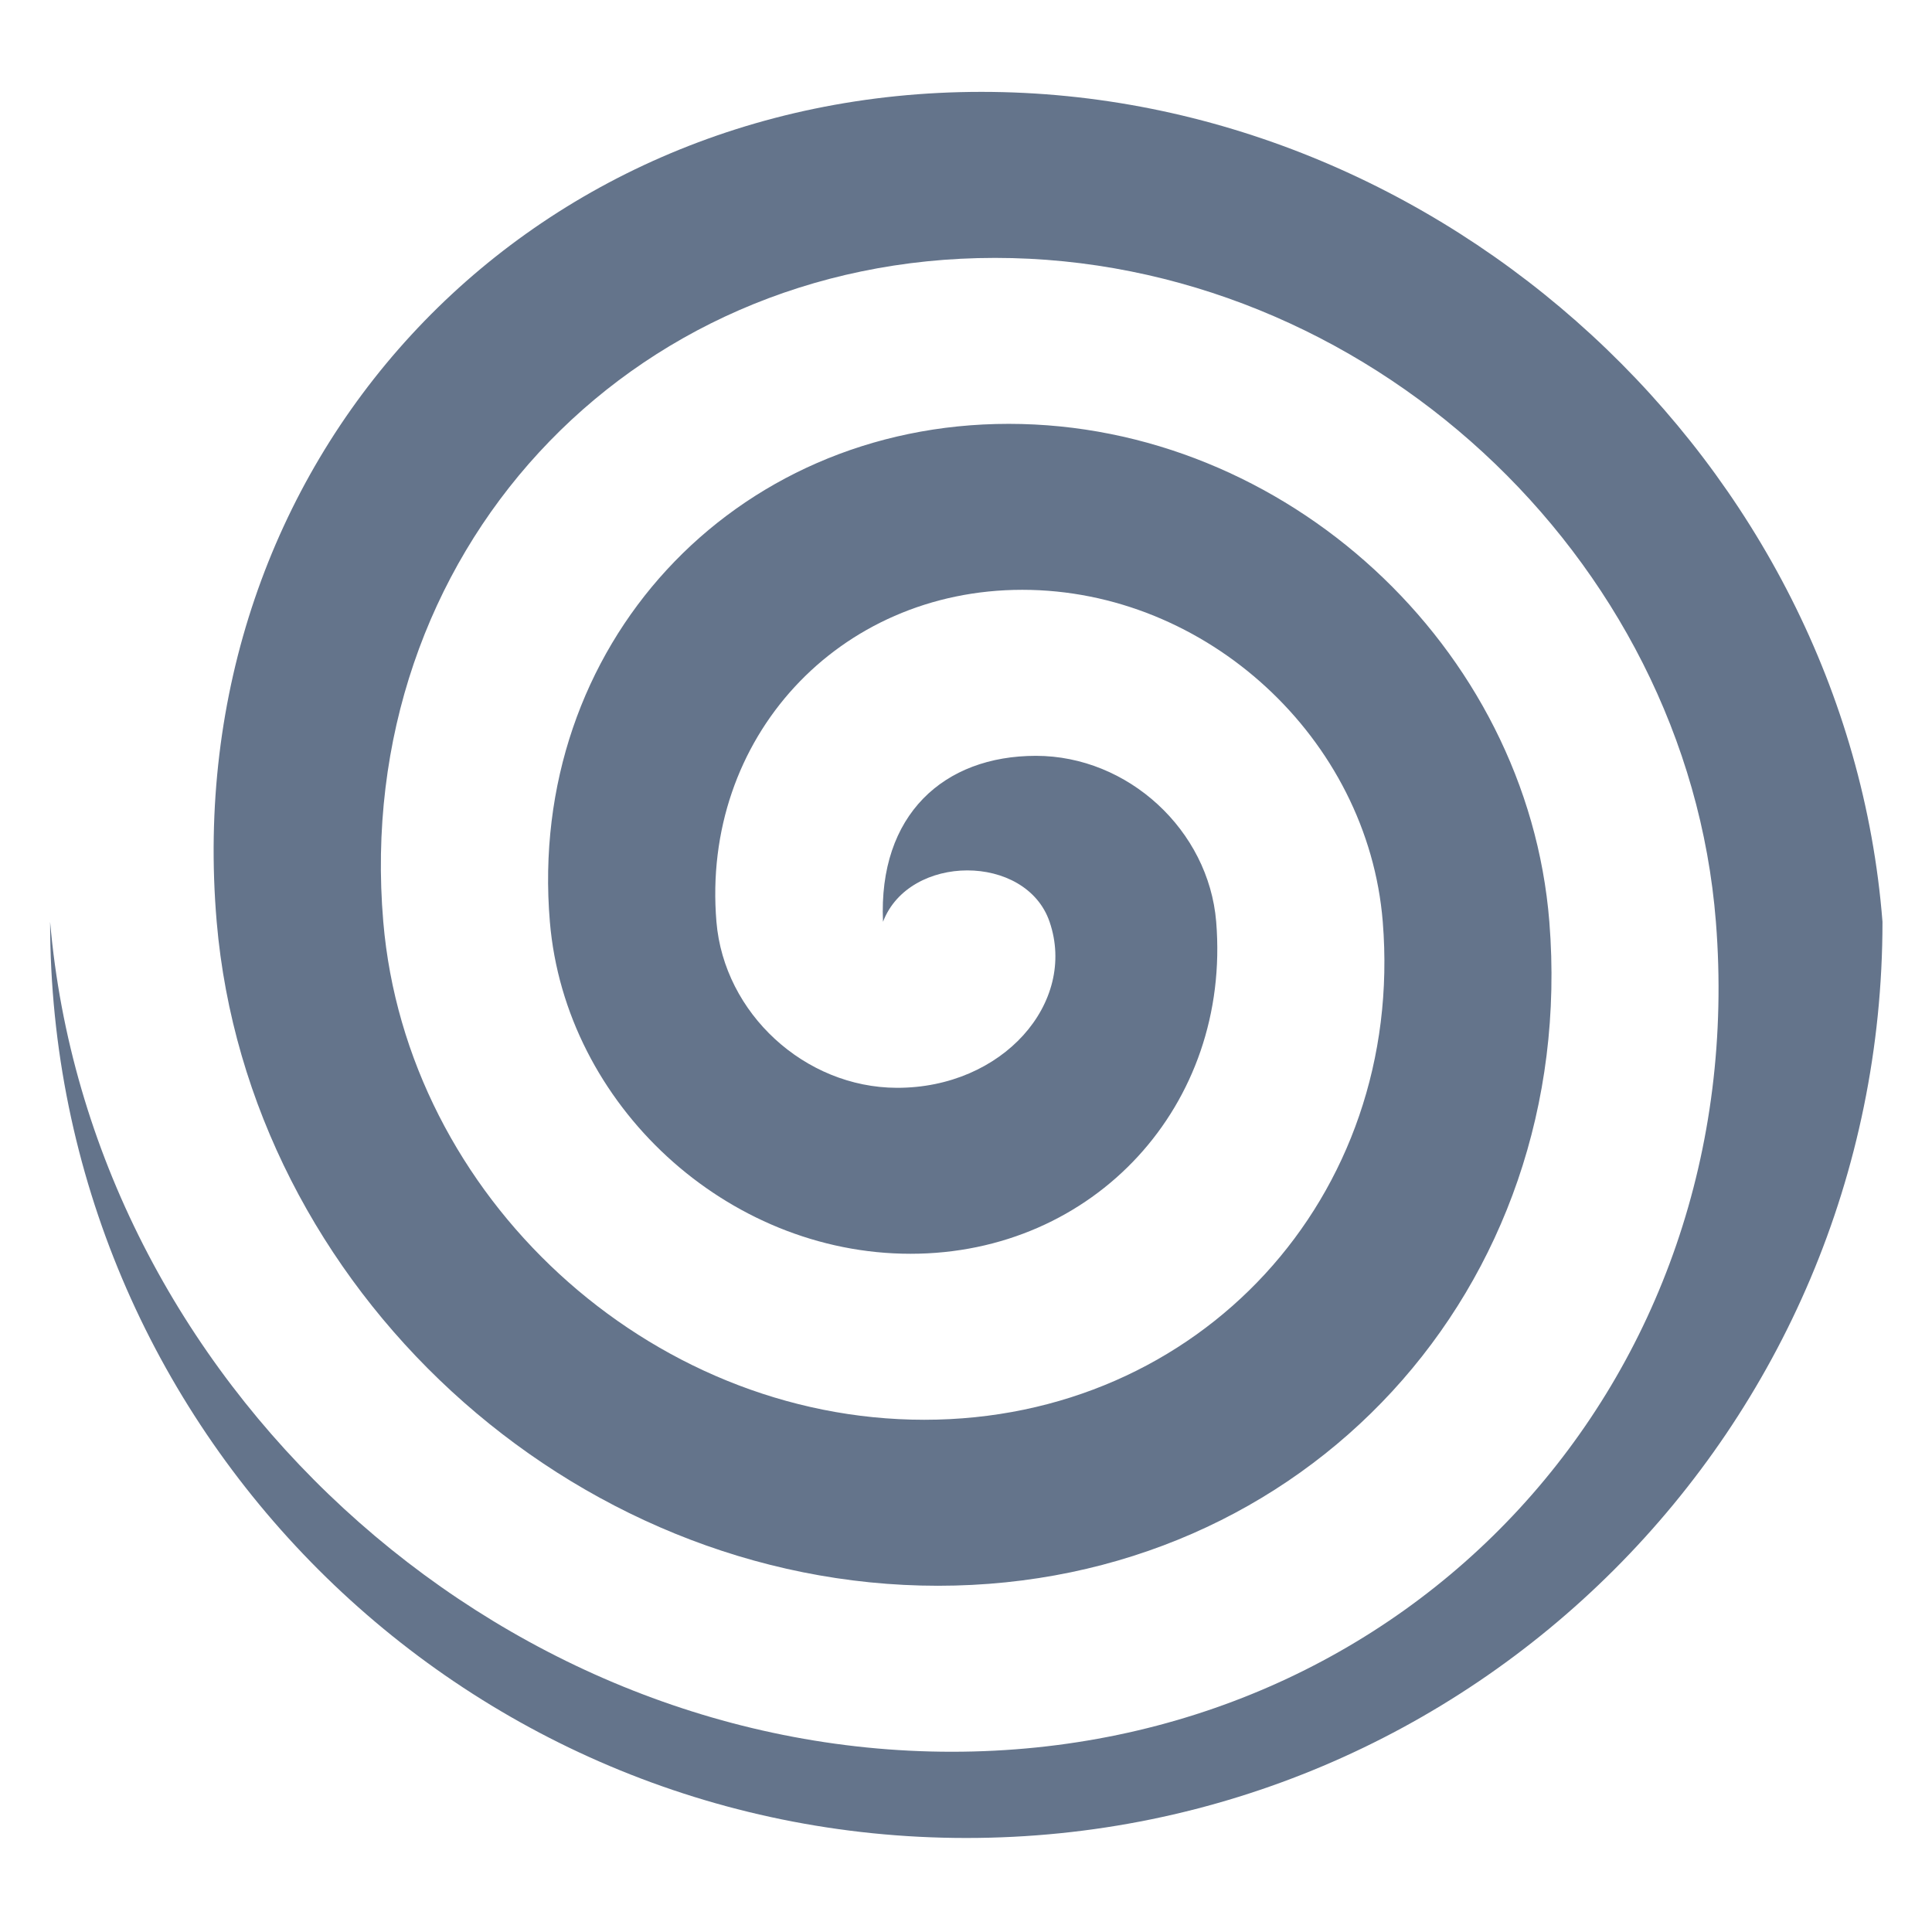
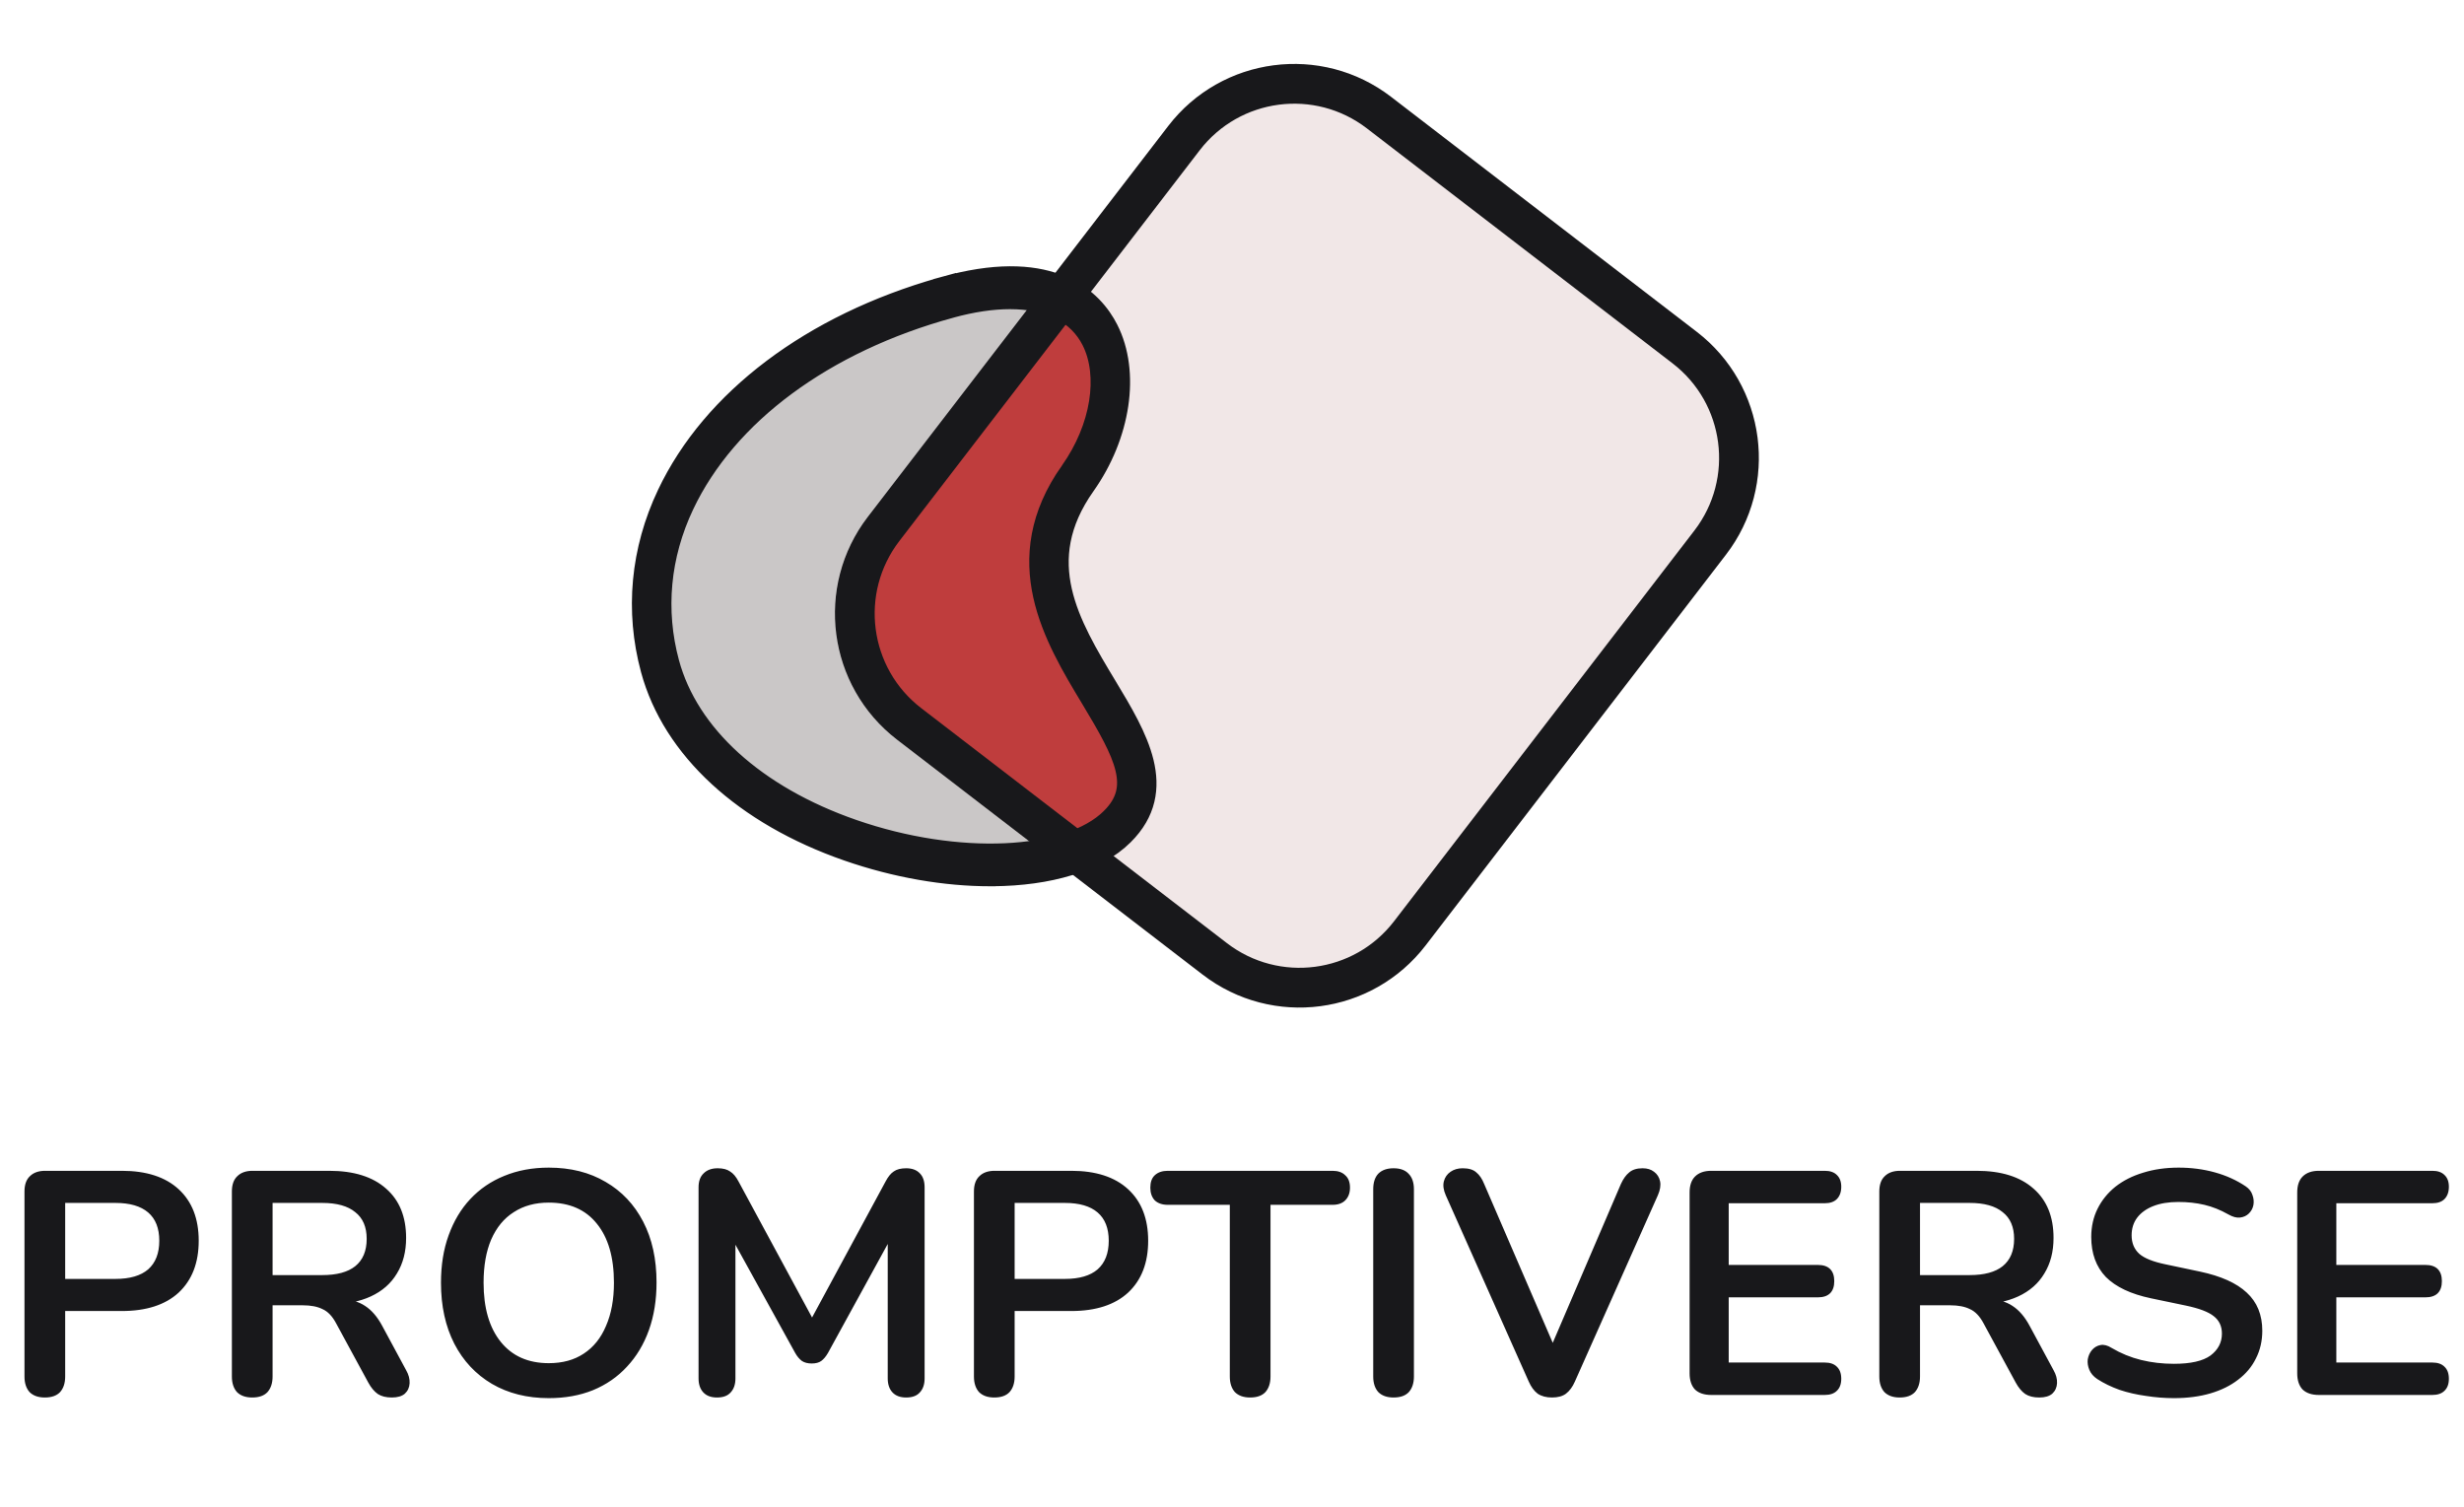
- <svg xmlns="http://www.w3.org/2000/svg" width="694" height="694" viewBox="0 0 694 694" fill="none">
-   <path d="M327.077 450.371C261.077 450.371 203.067 396.98 197.52 331.12C189.192 232.328 262.984 152.253 362.333 152.253C461.697 152.253 548.64 232.327 556.547 331.12C567.073 462.839 468.776 569.627 336.96 569.627C205.144 569.627 89.147 462.845 77.84 331.12C63.747 166.493 186.725 33 352.547 33C518.36 33 663.293 166.48 676.213 331.12C676.213 512.907 528.893 660.227 347.107 660.227C165.347 660.227 18 512.907 18 331.12C32.235 495.773 177.24 629.253 341.893 629.253C506.547 629.253 629.44 495.773 616.373 331.12C605.925 199.401 490.004 92.64 357.427 92.64C224.875 92.64 126.48 199.4 137.68 331.12C146.065 429.912 233.081 510 332.013 510C430.94 510 504.68 429.907 496.707 331.12C491.394 265.26 433.425 211.869 367.228 211.869C301.051 211.869 251.843 265.26 257.353 331.12C260.109 364.052 289.113 390.656 322.124 390.756C360.207 390.876 386.973 360.147 377.02 331.12C368.572 306.459 326.583 306.557 317.187 331.12C315.463 292.641 339.056 271.505 372.124 271.505C405.197 271.505 434.176 298.193 436.873 331.12C442.227 396.98 393.081 450.371 327.081 450.371H327.077Z" fill="#64748B" />
+ <svg xmlns="http://www.w3.org/2000/svg" width="620" height="379" viewBox="0 0 620 379" fill="none">
+   <path d="M11.28 351.64C9.627 351.64 8.347 351.187 7.44 350.28C6.587 349.32 6.16 348.013 6.16 346.36V299.8C6.16 298.093 6.613 296.813 7.52 295.96C8.427 295.053 9.707 294.6 11.36 294.6H30.64C36.827 294.6 41.6 296.147 44.96 299.24C48.32 302.333 50 306.653 50 312.2C50 317.747 48.32 322.093 44.96 325.24C41.6 328.333 36.827 329.88 30.64 329.88H16.4V346.36C16.4 348.013 15.973 349.32 15.12 350.28C14.267 351.187 12.987 351.64 11.28 351.64ZM16.4 321.8H29.04C32.667 321.8 35.413 321 37.28 319.4C39.147 317.747 40.08 315.347 40.08 312.2C40.08 309.053 39.147 306.68 37.28 305.08C35.413 303.48 32.667 302.68 29.04 302.68H16.4V321.8ZM63.468 351.64C61.814 351.64 60.534 351.187 59.627 350.28C58.774 349.32 58.347 348.013 58.347 346.36V299.8C58.347 298.093 58.801 296.813 59.708 295.96C60.614 295.053 61.894 294.6 63.547 294.6H82.828C89.014 294.6 93.787 296.093 97.147 299.08C100.508 302.013 102.188 306.147 102.188 311.48C102.188 314.947 101.414 317.933 99.868 320.44C98.374 322.947 96.188 324.867 93.308 326.2C90.427 327.533 86.934 328.2 82.828 328.2L83.547 327H86.188C88.374 327 90.267 327.533 91.868 328.6C93.521 329.667 94.961 331.347 96.188 333.64L102.188 344.76C102.828 345.88 103.121 346.973 103.068 348.04C103.014 349.107 102.614 349.987 101.868 350.68C101.121 351.32 100.028 351.64 98.588 351.64C97.147 351.64 95.974 351.347 95.067 350.76C94.161 350.12 93.361 349.16 92.668 347.88L84.588 333C83.627 331.187 82.481 329.987 81.147 329.4C79.868 328.76 78.214 328.44 76.188 328.44H68.588V346.36C68.588 348.013 68.161 349.32 67.308 350.28C66.454 351.187 65.174 351.64 63.468 351.64ZM68.588 320.84H81.067C84.748 320.84 87.521 320.093 89.388 318.6C91.308 317.053 92.267 314.76 92.267 311.72C92.267 308.733 91.308 306.493 89.388 305C87.521 303.453 84.748 302.68 81.067 302.68H68.588V320.84ZM138.081 351.8C132.641 351.8 127.867 350.6 123.761 348.2C119.707 345.8 116.561 342.44 114.321 338.12C112.081 333.747 110.961 328.627 110.961 322.76C110.961 318.333 111.601 314.36 112.881 310.84C114.161 307.267 115.974 304.227 118.321 301.72C120.721 299.16 123.574 297.213 126.881 295.88C130.241 294.493 133.974 293.8 138.081 293.8C143.574 293.8 148.347 295 152.401 297.4C156.454 299.747 159.601 303.08 161.841 307.4C164.081 311.72 165.201 316.813 165.201 322.68C165.201 327.107 164.561 331.107 163.281 334.68C162.001 338.253 160.161 341.32 157.761 343.88C155.414 346.44 152.561 348.413 149.201 349.8C145.894 351.133 142.187 351.8 138.081 351.8ZM138.081 343C141.547 343 144.481 342.2 146.881 340.6C149.334 339 151.201 336.68 152.481 333.64C153.814 330.6 154.481 326.973 154.481 322.76C154.481 316.36 153.041 311.4 150.161 307.88C147.334 304.36 143.307 302.6 138.081 302.6C134.667 302.6 131.734 303.4 129.281 305C126.827 306.547 124.934 308.84 123.601 311.88C122.321 314.867 121.681 318.493 121.681 322.76C121.681 329.107 123.121 334.067 126.001 337.64C128.881 341.213 132.907 343 138.081 343ZM180.413 351.64C178.92 351.64 177.773 351.213 176.973 350.36C176.173 349.507 175.773 348.333 175.773 346.84V298.76C175.773 297.213 176.2 296.04 177.053 295.24C177.906 294.387 179.08 293.96 180.573 293.96C181.906 293.96 182.946 294.227 183.693 294.76C184.493 295.24 185.213 296.093 185.853 297.32L205.613 333.88H203.053L222.813 297.32C223.453 296.093 224.146 295.24 224.893 294.76C225.64 294.227 226.68 293.96 228.013 293.96C229.506 293.96 230.653 294.387 231.453 295.24C232.253 296.04 232.653 297.213 232.653 298.76V346.84C232.653 348.333 232.253 349.507 231.453 350.36C230.706 351.213 229.56 351.64 228.013 351.64C226.52 351.64 225.373 351.213 224.573 350.36C223.773 349.507 223.373 348.333 223.373 346.84V309.8H225.133L208.333 340.44C207.8 341.347 207.24 342.013 206.653 342.44C206.066 342.867 205.266 343.08 204.253 343.08C203.24 343.08 202.413 342.867 201.773 342.44C201.133 341.96 200.573 341.293 200.093 340.44L183.133 309.72H185.053V346.84C185.053 348.333 184.653 349.507 183.853 350.36C183.106 351.213 181.96 351.64 180.413 351.64ZM250.186 351.64C248.533 351.64 247.253 351.187 246.346 350.28C245.493 349.32 245.066 348.013 245.066 346.36V299.8C245.066 298.093 245.52 296.813 246.426 295.96C247.333 295.053 248.613 294.6 250.266 294.6H269.546C275.733 294.6 280.506 296.147 283.866 299.24C287.226 302.333 288.906 306.653 288.906 312.2C288.906 317.747 287.226 322.093 283.866 325.24C280.506 328.333 275.733 329.88 269.546 329.88H255.306V346.36C255.306 348.013 254.88 349.32 254.026 350.28C253.173 351.187 251.893 351.64 250.186 351.64ZM255.306 321.8H267.946C271.573 321.8 274.32 321 276.186 319.4C278.053 317.747 278.986 315.347 278.986 312.2C278.986 309.053 278.053 306.68 276.186 305.08C274.32 303.48 271.573 302.68 267.946 302.68H255.306V321.8ZM314.568 351.64C312.914 351.64 311.634 351.187 310.728 350.28C309.874 349.32 309.448 348.013 309.448 346.36V303.16H293.848C292.461 303.16 291.368 302.787 290.568 302.04C289.821 301.24 289.447 300.173 289.447 298.84C289.447 297.453 289.821 296.413 290.568 295.72C291.368 294.973 292.461 294.6 293.848 294.6H335.288C336.674 294.6 337.741 294.973 338.488 295.72C339.288 296.413 339.688 297.453 339.688 298.84C339.688 300.173 339.288 301.24 338.488 302.04C337.741 302.787 336.674 303.16 335.288 303.16H319.688V346.36C319.688 348.013 319.261 349.32 318.408 350.28C317.554 351.187 316.274 351.64 314.568 351.64ZM350.655 351.64C349.002 351.64 347.722 351.187 346.815 350.28C345.962 349.32 345.535 348.013 345.535 346.36V299.24C345.535 297.533 345.962 296.227 346.815 295.32C347.722 294.413 349.002 293.96 350.655 293.96C352.308 293.96 353.562 294.413 354.415 295.32C355.322 296.227 355.775 297.533 355.775 299.24V346.36C355.775 348.013 355.348 349.32 354.495 350.28C353.642 351.187 352.362 351.64 350.655 351.64ZM390.513 351.64C389.073 351.64 387.873 351.32 386.913 350.68C386.006 349.987 385.26 348.973 384.673 347.64L363.793 300.76C363.206 299.427 363.046 298.253 363.313 297.24C363.58 296.227 364.14 295.427 364.993 294.84C365.846 294.253 366.86 293.96 368.033 293.96C369.58 293.96 370.726 294.307 371.473 295C372.273 295.64 372.94 296.627 373.473 297.96L392.433 341.88H388.993L407.873 297.88C408.46 296.6 409.153 295.64 409.953 295C410.753 294.307 411.873 293.96 413.313 293.96C414.486 293.96 415.446 294.253 416.193 294.84C416.993 295.427 417.5 296.227 417.713 297.24C417.926 298.253 417.74 299.427 417.153 300.76L396.273 347.64C395.686 348.973 394.94 349.987 394.033 350.68C393.18 351.32 392.006 351.64 390.513 351.64ZM430.584 351C428.824 351 427.464 350.547 426.504 349.64C425.598 348.68 425.144 347.32 425.144 345.56V300.04C425.144 298.28 425.598 296.947 426.504 296.04C427.464 295.08 428.824 294.6 430.584 294.6H459.144C460.478 294.6 461.491 294.947 462.184 295.64C462.931 296.333 463.304 297.32 463.304 298.6C463.304 299.933 462.931 300.973 462.184 301.72C461.491 302.413 460.478 302.76 459.144 302.76H434.984V318.28H457.384C458.771 318.28 459.811 318.627 460.504 319.32C461.198 320.013 461.544 321.027 461.544 322.36C461.544 323.693 461.198 324.707 460.504 325.4C459.811 326.093 458.771 326.44 457.384 326.44H434.984V342.84H459.144C460.478 342.84 461.491 343.187 462.184 343.88C462.931 344.573 463.304 345.587 463.304 346.92C463.304 348.253 462.931 349.267 462.184 349.96C461.491 350.653 460.478 351 459.144 351H430.584ZM477.999 351.64C476.345 351.64 475.065 351.187 474.159 350.28C473.305 349.32 472.879 348.013 472.879 346.36V299.8C472.879 298.093 473.332 296.813 474.239 295.96C475.145 295.053 476.425 294.6 478.079 294.6H497.359C503.545 294.6 508.319 296.093 511.679 299.08C515.039 302.013 516.719 306.147 516.719 311.48C516.719 314.947 515.945 317.933 514.399 320.44C512.905 322.947 510.719 324.867 507.839 326.2C504.959 327.533 501.465 328.2 497.359 328.2L498.079 327H500.719C502.905 327 504.799 327.533 506.399 328.6C508.052 329.667 509.492 331.347 510.719 333.64L516.719 344.76C517.359 345.88 517.652 346.973 517.599 348.04C517.545 349.107 517.145 349.987 516.399 350.68C515.652 351.32 514.559 351.64 513.119 351.64C511.679 351.64 510.505 351.347 509.599 350.76C508.692 350.12 507.892 349.16 507.199 347.88L499.119 333C498.159 331.187 497.012 329.987 495.679 329.4C494.399 328.76 492.745 328.44 490.719 328.44H483.119V346.36C483.119 348.013 482.692 349.32 481.839 350.28C480.985 351.187 479.705 351.64 477.999 351.64ZM483.119 320.84H495.599C499.279 320.84 502.052 320.093 503.919 318.6C505.839 317.053 506.799 314.76 506.799 311.72C506.799 308.733 505.839 306.493 503.919 305C502.052 303.453 499.279 302.68 495.599 302.68H483.119V320.84ZM547.006 351.8C544.66 351.8 542.313 351.613 539.966 351.24C537.62 350.92 535.406 350.413 533.326 349.72C531.246 348.973 529.38 348.067 527.726 347C526.766 346.36 526.1 345.587 525.726 344.68C525.353 343.773 525.22 342.893 525.326 342.04C525.486 341.133 525.833 340.36 526.366 339.72C526.953 339.027 527.673 338.6 528.526 338.44C529.38 338.28 530.313 338.52 531.326 339.16C533.673 340.547 536.153 341.56 538.766 342.2C541.38 342.84 544.126 343.16 547.006 343.16C551.22 343.16 554.286 342.467 556.206 341.08C558.126 339.64 559.086 337.8 559.086 335.56C559.086 333.693 558.393 332.227 557.006 331.16C555.673 330.093 553.353 329.213 550.046 328.52L541.246 326.68C536.18 325.613 532.393 323.827 529.886 321.32C527.433 318.76 526.206 315.4 526.206 311.24C526.206 308.627 526.74 306.253 527.806 304.12C528.873 301.987 530.366 300.147 532.286 298.6C534.26 297.053 536.58 295.88 539.246 295.08C541.966 294.227 544.953 293.8 548.206 293.8C551.406 293.8 554.446 294.2 557.326 295C560.206 295.8 562.793 296.973 565.086 298.52C565.94 299.107 566.5 299.827 566.766 300.68C567.086 301.533 567.166 302.387 567.006 303.24C566.846 304.04 566.473 304.733 565.886 305.32C565.3 305.907 564.553 306.253 563.646 306.36C562.793 306.467 561.806 306.2 560.686 305.56C558.713 304.44 556.713 303.64 554.686 303.16C552.66 302.68 550.473 302.44 548.126 302.44C545.673 302.44 543.566 302.787 541.806 303.48C540.046 304.173 538.686 305.16 537.726 306.44C536.82 307.667 536.366 309.133 536.366 310.84C536.366 312.76 537.006 314.307 538.286 315.48C539.566 316.6 541.753 317.48 544.846 318.12L553.566 319.96C558.846 321.08 562.766 322.84 565.326 325.24C567.94 327.64 569.246 330.84 569.246 334.84C569.246 337.4 568.713 339.72 567.646 341.8C566.633 343.88 565.14 345.667 563.166 347.16C561.246 348.653 558.926 349.8 556.206 350.6C553.486 351.4 550.42 351.8 547.006 351.8ZM583.475 351C581.715 351 580.355 350.547 579.395 349.64C578.488 348.68 578.035 347.32 578.035 345.56V300.04C578.035 298.28 578.488 296.947 579.395 296.04C580.355 295.08 581.715 294.6 583.475 294.6H612.035C613.368 294.6 614.382 294.947 615.075 295.64C615.822 296.333 616.195 297.32 616.195 298.6C616.195 299.933 615.822 300.973 615.075 301.72C614.382 302.413 613.368 302.76 612.035 302.76H587.875V318.28H610.275C611.662 318.28 612.702 318.627 613.395 319.32C614.088 320.013 614.435 321.027 614.435 322.36C614.435 323.693 614.088 324.707 613.395 325.4C612.702 326.093 611.662 326.44 610.275 326.44H587.875V342.84H612.035C613.368 342.84 614.382 343.187 615.075 343.88C615.822 344.573 616.195 345.587 616.195 346.92C616.195 348.253 615.822 349.267 615.075 349.96C614.382 350.653 613.368 351 612.035 351H583.475Z" fill="#18181B" />
+   <path d="M302.861 198.912C290.93 209.786 275.493 216.893 258.809 219.192C242.125 221.491 225.073 218.86 210.148 211.687C195.223 204.513 183.21 193.173 175.869 179.327C168.528 165.48 166.244 149.856 169.351 134.741C172.459 119.626 180.795 105.815 193.138 95.33C205.481 84.845 221.184 78.238 237.946 76.475C254.708 74.713 271.648 77.888 286.287 85.535C300.926 93.183 312.493 104.901 319.296 118.974L258.009 143.581C256.973 141.438 255.212 139.653 252.983 138.488C250.753 137.324 248.174 136.84 245.621 137.109C243.069 137.377 240.678 138.383 238.798 139.98C236.918 141.577 235.649 143.68 235.176 145.981C234.702 148.283 235.05 150.663 236.168 152.771C237.286 154.88 239.115 156.606 241.388 157.699C243.661 158.791 246.258 159.192 248.798 158.842C251.339 158.492 253.69 157.409 255.507 155.754L302.861 198.912Z" fill="#CAC7C7" />
+   <rect x="194" y="161.738" width="204" height="177" rx="40" transform="rotate(-52.4512 194 161.738)" fill="#F1E7E7" />
+   <path d="M214.154 163.899C211.553 159.328 211.343 153.809 213.764 149.139C225.739 126.036 263.073 58.979 278.5 89C286.631 104.822 281.627 114.945 273.463 121.324C263.68 128.967 257.254 143.861 264.944 153.608L266.071 155.036C266.889 156.073 267.576 157.208 268.115 158.414L281.803 189.013C283.235 192.214 283.376 195.843 282.197 199.144V199.144C281.412 201.344 280.074 203.305 278.311 204.838L277.995 205.112C272.948 209.501 265.625 210.076 259.955 206.528L229.923 187.74C227.676 186.334 225.813 184.392 224.503 182.088L214.154 163.899Z" fill="#BF3D3D" />
+   <path d="M249.121 221.501L249.825 221.5L249.828 221.497C264.016 221.385 276.37 217.908 283.444 210.87C286.431 207.902 288.202 204.748 288.997 201.453C289.789 198.167 289.59 194.838 288.789 191.542C287.214 185.067 283.238 178.468 279.48 172.231L279.398 172.095L279.398 172.095C274.677 164.261 270.048 156.554 268.219 148.447C266.417 140.463 267.329 132.046 273.907 122.749C282.999 109.9 285.538 93.69 279.786 82.361C277.87 78.588 274.239 73.81 267.559 70.959C261.147 68.222 252.109 67.34 239.411 70.564L239.408 70.549L237.849 70.976C237.847 70.977 237.844 70.977 237.842 70.978L237.842 70.978L236.506 71.344L236.507 71.35C203.811 80.631 178.423 99.658 166.932 123.897L166.931 123.898C160.146 138.218 158.691 153.738 162.751 168.749C168.276 189.181 186.7 205.993 212.907 215.098C225.261 219.394 237.835 221.505 249.121 221.501ZM239.51 78.477C244.883 77.005 249.788 76.291 254.129 76.291L254.129 76.291C263.785 76.291 270.498 79.787 273.744 86.174C277.951 94.461 276.036 107.255 268.45 117.973L268.449 117.973C260.364 129.403 259.283 140.179 261.472 150.066C263.63 159.812 268.962 168.658 273.582 176.323L273.635 176.41C277.937 183.55 281.039 188.986 282.147 193.586C282.691 195.84 282.732 197.817 282.235 199.647C281.738 201.474 280.672 203.272 278.812 205.119L278.812 205.12C273.744 210.157 264.445 213.152 252.9 213.676C241.421 214.197 227.999 212.259 214.992 207.737L214.992 207.737C190.627 199.274 174.166 184.153 169.394 166.511L169.394 166.511C165.874 153.499 167.138 140.023 173.07 127.514L173.07 127.514C183.692 105.102 207.827 87.153 239.51 78.478L239.51 78.477Z" fill="#18181B" stroke="#18181B" stroke-width="3" />
+   <rect x="201.011" y="160.822" width="194" height="167" rx="35" transform="rotate(-52.4512 201.011 160.822)" stroke="#18181B" stroke-width="10" />
</svg>
